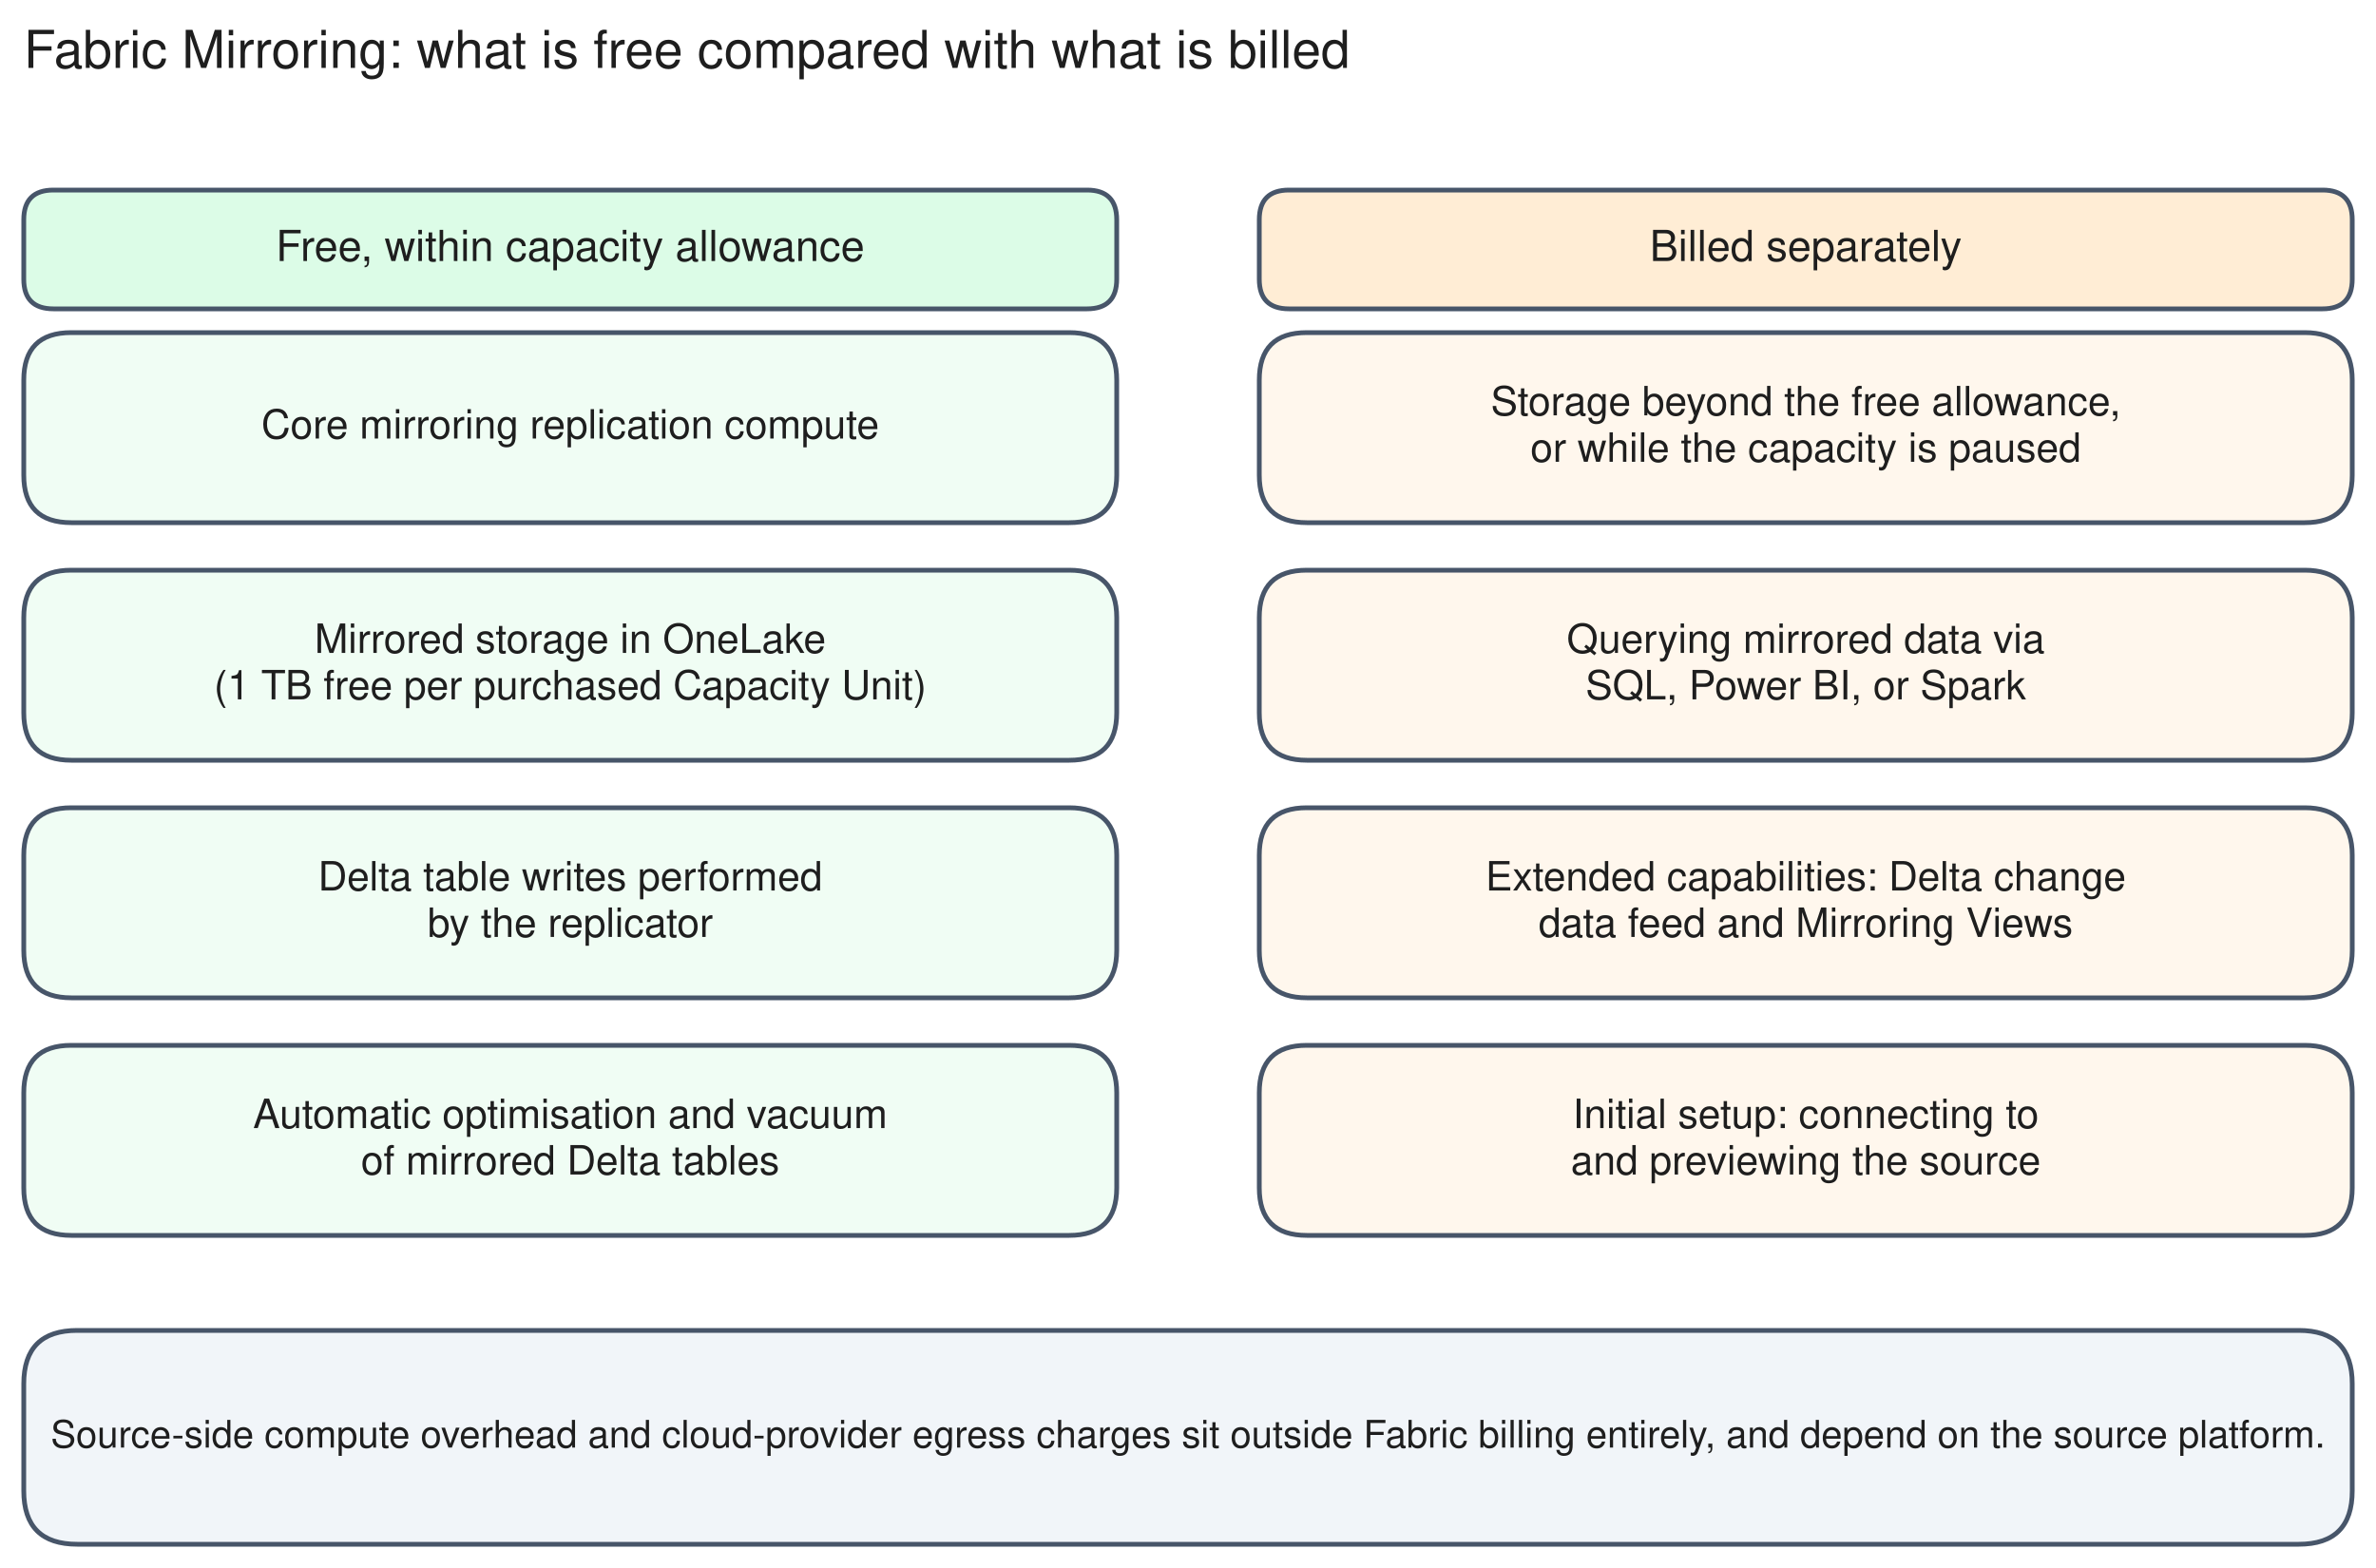
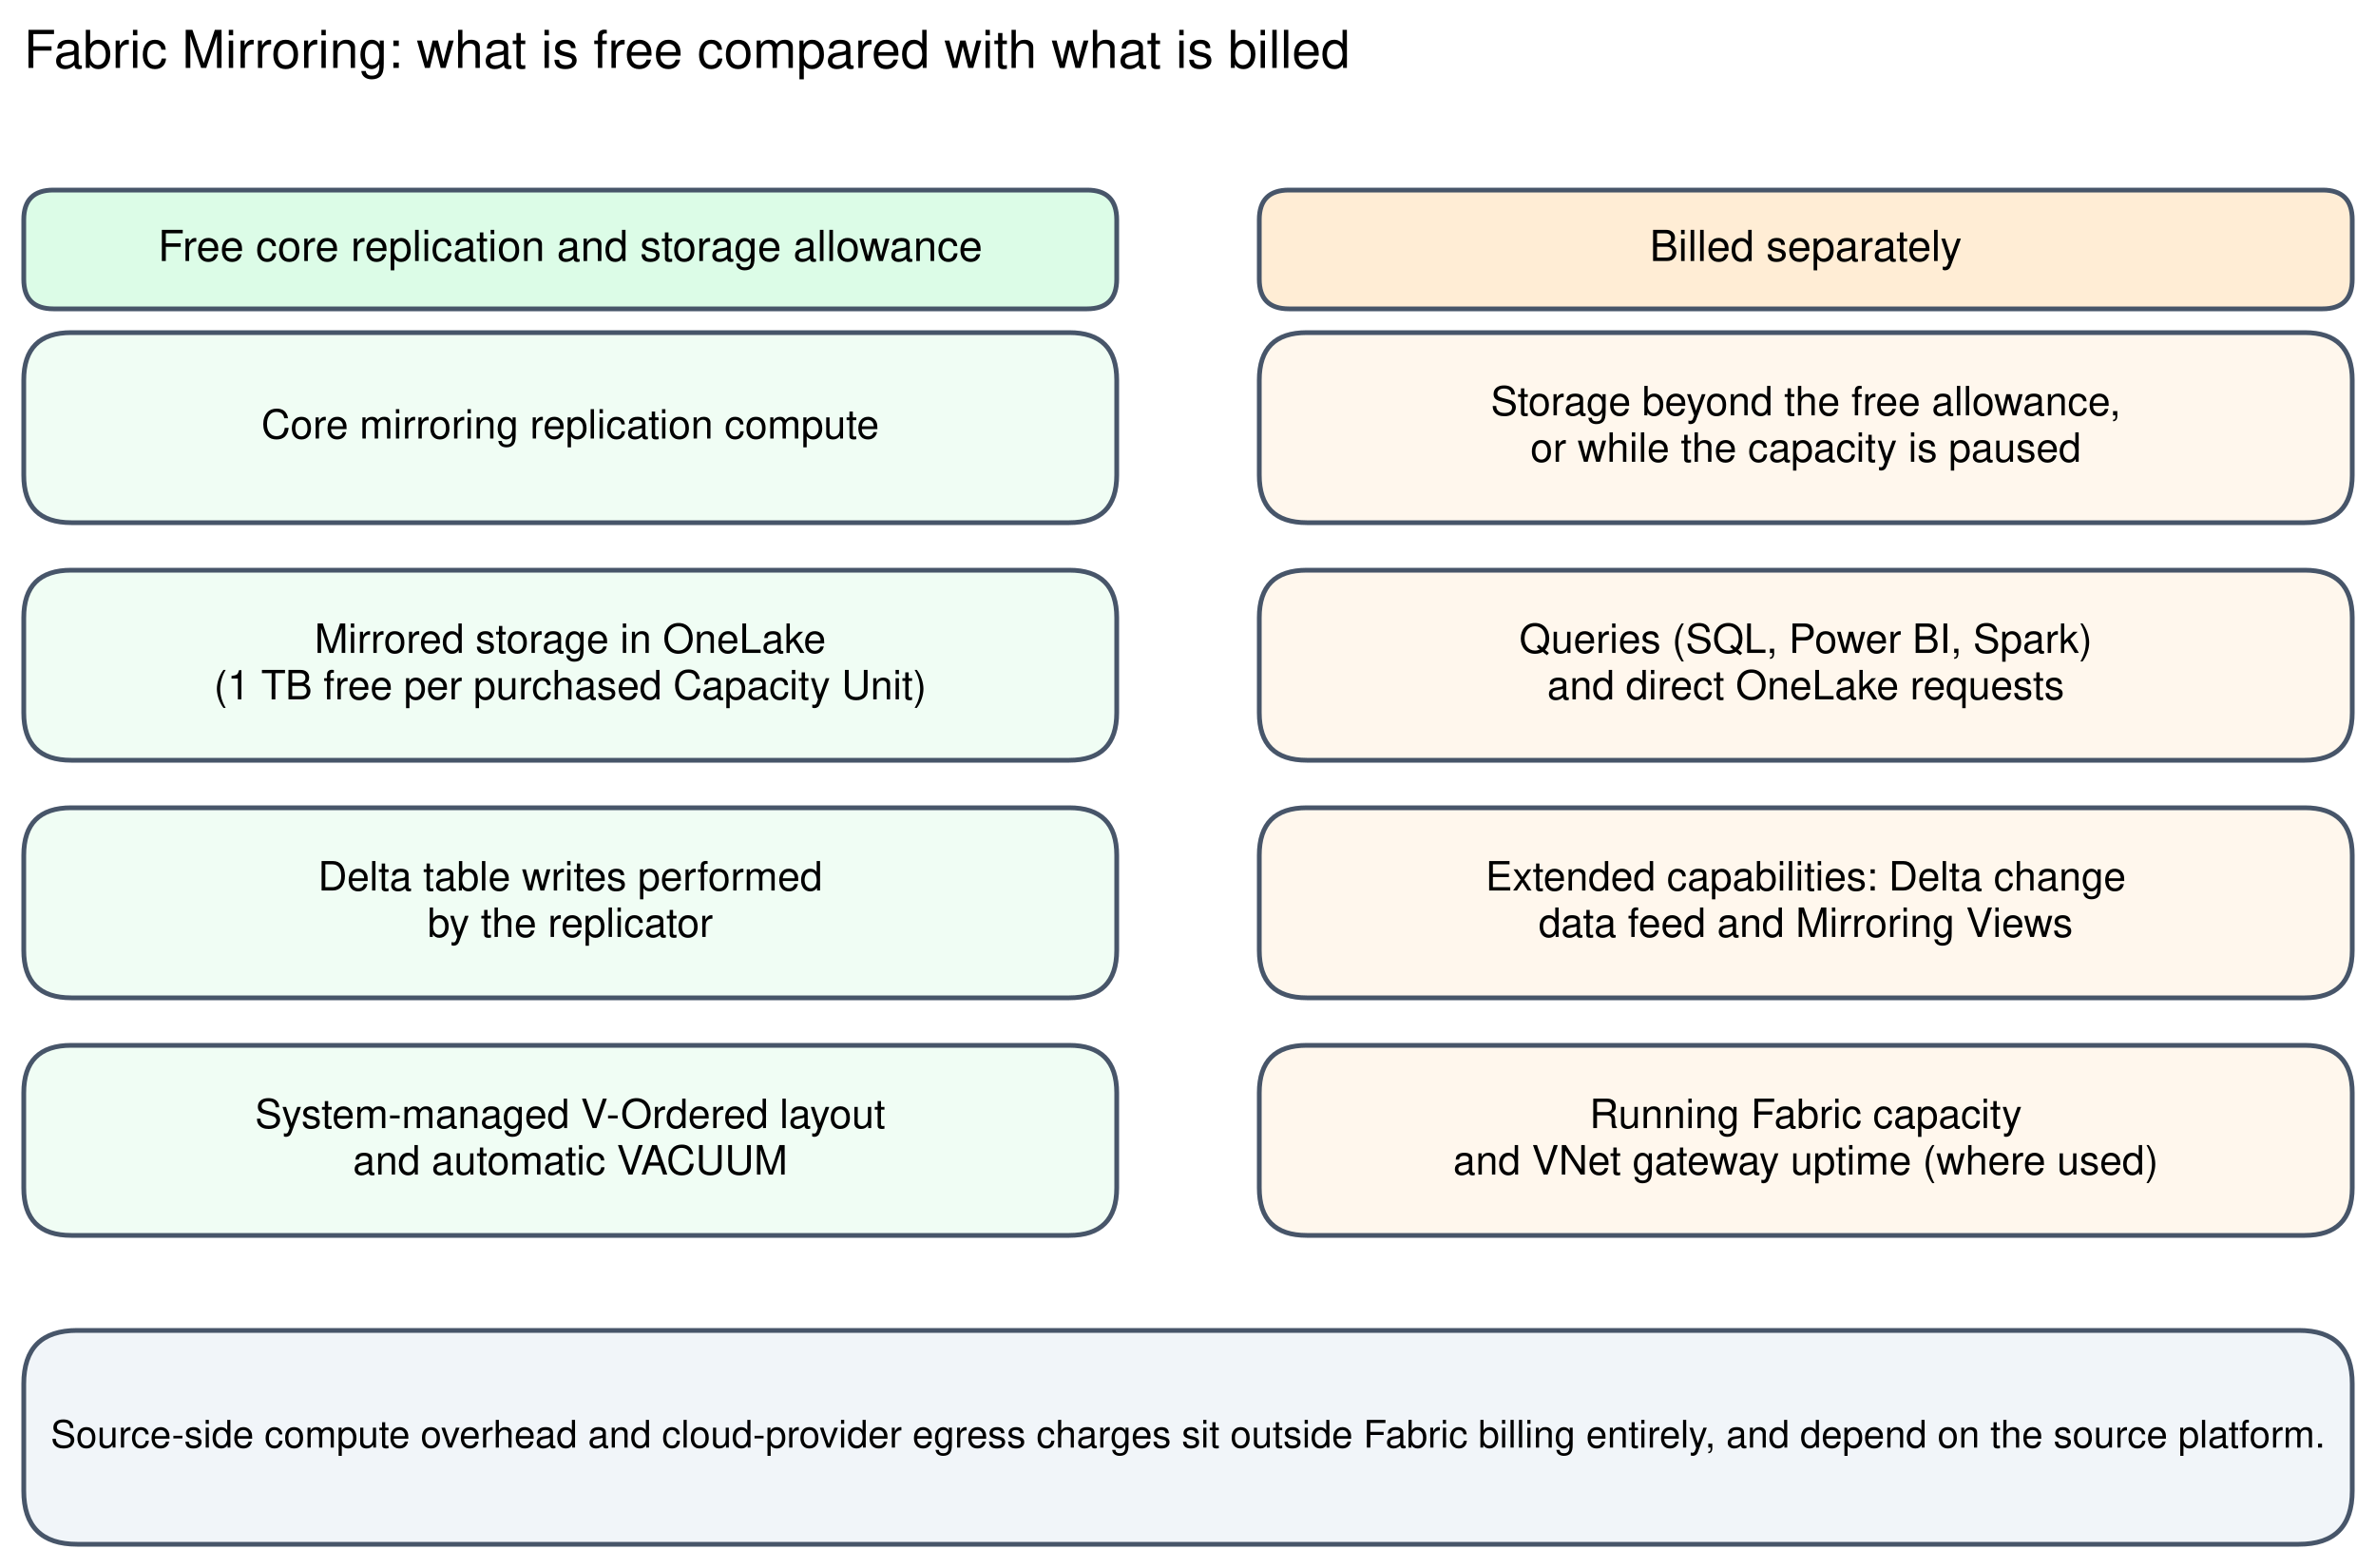
<svg xmlns="http://www.w3.org/2000/svg" version="1.1" viewBox="0 0 1000 660" width="1000" height="660">
  <defs>
    <style class="style-fonts">
      </style>
  </defs>
  <rect x="0" y="0" width="1000" height="660" fill="#ffffff" />
  <g transform="translate(10 10) rotate(0 279.9897 12.65)">
-     <text x="0" y="18.59" font-family="Helvetica, Segoe UI Emoji" font-size="22px" fill="#1e1e1e" text-anchor="start" style="white-space: pre;" direction="ltr" dominant-baseline="alphabetic">Fabric Mirroring: what is free compared with what is billed</text>
+     <text x="0" y="18.59" font-family="Helvetica, Segoe UI Emoji" font-size="22px" fill="#000000" text-anchor="start" style="white-space: pre;" direction="ltr" dominant-baseline="alphabetic">Fabric Mirroring: what is free compared with what is billed</text>
  </g>
  <g stroke-linecap="round" transform="translate(10 80) rotate(0 230 25)">
    <path d="M12.5 0 C141.71 0, 270.92 0, 447.5 0 C455.83 0, 460 4.17, 460 12.5 C460 21.11, 460 29.71, 460 37.5 C460 45.83, 455.83 50, 447.5 50 C293.4 50, 139.3 50, 12.5 50 C4.17 50, 0 45.83, 0 37.5 C0 32.16, 0 26.82, 0 12.5 C0 4.17, 4.17 0, 12.5 0" stroke="none" stroke-width="0" fill="#dcfce7" />
    <path d="M12.5 0 C186.34 0, 360.18 0, 447.5 0 M12.5 0 C185.75 0, 358.99 0, 447.5 0 M447.5 0 C455.83 0, 460 4.17, 460 12.5 M447.5 0 C455.83 0, 460 4.17, 460 12.5 M460 12.5 C460 21.62, 460 30.74, 460 37.5 M460 12.5 C460 22.47, 460 32.45, 460 37.5 M460 37.5 C460 45.83, 455.83 50, 447.5 50 M460 37.5 C460 45.83, 455.83 50, 447.5 50 M447.5 50 C300.04 50, 152.59 50, 12.5 50 M447.5 50 C320.12 50, 192.73 50, 12.5 50 M12.5 50 C4.17 50, 0 45.83, 0 37.5 M12.5 50 C4.17 50, 0 45.83, 0 37.5 M0 37.5 C0 28.17, 0 18.83, 0 12.5 M0 37.5 C0 30.98, 0 24.46, 0 12.5 M0 12.5 C0 4.17, 4.17 0, 12.5 0 M0 12.5 C0 4.17, 4.17 0, 12.5 0" stroke="#475569" stroke-width="2" fill="none" />
  </g>
-   <g transform="translate(115.4414 94.65) rotate(0 124.5586 10.35)">
-     <text x="124.559" y="15.21" font-family="Helvetica, Segoe UI Emoji" font-size="18px" fill="#1e1e1e" text-anchor="middle" style="white-space: pre;" direction="ltr" dominant-baseline="alphabetic">Free, within capacity allowance</text>
+   <g transform="translate(65.40088 94.65) rotate(0 174.5991 10.35)">
+     <text x="174.599" y="15.21" font-family="Helvetica, Segoe UI Emoji" font-size="18px" fill="#000000" text-anchor="middle" style="white-space: pre;" direction="ltr" dominant-baseline="alphabetic">Free core replication and storage allowance</text>
  </g>
  <g stroke-linecap="round" transform="translate(530 80) rotate(0 230 25)">
    <path d="M12.5 0 C129.7 0, 246.9 0, 447.5 0 C455.83 0, 460 4.17, 460 12.5 C460 19.35, 460 26.21, 460 37.5 C460 45.83, 455.83 50, 447.5 50 C329.87 50, 212.24 50, 12.5 50 C4.17 50, 0 45.83, 0 37.5 C0 28.26, 0 19.02, 0 12.5 C0 4.17, 4.17 0, 12.5 0" stroke="none" stroke-width="0" fill="#ffedd5" />
    <path d="M12.5 0 C114.73 0, 216.95 0, 447.5 0 M12.5 0 C139.98 0, 267.45 0, 447.5 0 M447.5 0 C455.83 0, 460 4.17, 460 12.5 M447.5 0 C455.83 0, 460 4.17, 460 12.5 M460 12.5 C460 21.91, 460 31.31, 460 37.5 M460 12.5 C460 19.67, 460 26.85, 460 37.5 M460 37.5 C460 45.83, 455.83 50, 447.5 50 M460 37.5 C460 45.83, 455.83 50, 447.5 50 M447.5 50 C348.8 50, 250.09 50, 12.5 50 M447.5 50 C291.14 50, 134.79 50, 12.5 50 M12.5 50 C4.17 50, 0 45.83, 0 37.5 M12.5 50 C4.17 50, 0 45.83, 0 37.5 M0 37.5 C0 27.85, 0 18.19, 0 12.5 M0 37.5 C0 29.51, 0 21.52, 0 12.5 M0 12.5 C0 4.17, 4.17 0, 12.5 0 M0 12.5 C0 4.17, 4.17 0, 12.5 0" stroke="#475569" stroke-width="2" fill="none" />
  </g>
  <g transform="translate(693.9634 94.65) rotate(0 66.03662 10.35)">
-     <text x="66.037" y="15.21" font-family="Helvetica, Segoe UI Emoji" font-size="18px" fill="#1e1e1e" text-anchor="middle" style="white-space: pre;" direction="ltr" dominant-baseline="alphabetic">Billed separately</text>
+     <text x="66.037" y="15.21" font-family="Helvetica, Segoe UI Emoji" font-size="18px" fill="#000000" text-anchor="middle" style="white-space: pre;" direction="ltr" dominant-baseline="alphabetic">Billed separately</text>
  </g>
  <g stroke-linecap="round" transform="translate(10 140) rotate(0 230 40)">
    <path d="M20 0 C152.55 0, 285.1 0, 440 0 C453.33 0, 460 6.67, 460 20 C460 34.67, 460 49.34, 460 60 C460 73.33, 453.33 80, 440 80 C319.78 80, 199.56 80, 20 80 C6.67 80, 0 73.33, 0 60 C0 50.85, 0 41.7, 0 20 C0 6.67, 6.67 0, 20 0" stroke="none" stroke-width="0" fill="#f0fdf4" />
    <path d="M20 0 C133.76 0, 247.52 0, 440 0 M20 0 C143.71 0, 267.42 0, 440 0 M440 0 C453.33 0, 460 6.67, 460 20 M440 0 C453.33 0, 460 6.67, 460 20 M460 20 C460 35.13, 460 50.27, 460 60 M460 20 C460 31.96, 460 43.92, 460 60 M460 60 C460 73.33, 453.33 80, 440 80 M460 60 C460 73.33, 453.33 80, 440 80 M440 80 C334.89 80, 229.79 80, 20 80 M440 80 C308.63 80, 177.27 80, 20 80 M20 80 C6.67 80, 0 73.33, 0 60 M20 80 C6.67 80, 0 73.33, 0 60 M0 60 C0 47.16, 0 34.31, 0 20 M0 60 C0 47.91, 0 35.81, 0 20 M0 20 C0 6.67, 6.67 0, 20 0 M0 20 C0 6.67, 6.67 0, 20 0" stroke="#475569" stroke-width="2" fill="none" />
  </g>
  <g transform="translate(109.6155 170.225) rotate(0 130.3845 9.775)">
-     <text x="130.385" y="14.365" font-family="Helvetica, Segoe UI Emoji" font-size="17px" fill="#1e1e1e" text-anchor="middle" style="white-space: pre;" direction="ltr" dominant-baseline="alphabetic">Core mirroring replication compute</text>
+     <text x="130.385" y="14.365" font-family="Helvetica, Segoe UI Emoji" font-size="17px" fill="#000000" text-anchor="middle" style="white-space: pre;" direction="ltr" dominant-baseline="alphabetic">Core mirroring replication compute</text>
  </g>
  <g stroke-linecap="round" transform="translate(10 240) rotate(0 230 40)">
    <path d="M20 0 C120.13 0, 220.26 0, 440 0 C453.33 0, 460 6.67, 460 20 C460 30.87, 460 41.74, 460 60 C460 73.33, 453.33 80, 440 80 C333.19 80, 226.38 80, 20 80 C6.67 80, 0 73.33, 0 60 C0 44.79, 0 29.57, 0 20 C0 6.67, 6.67 0, 20 0" stroke="none" stroke-width="0" fill="#f0fdf4" />
    <path d="M20 0 C116.81 0, 213.62 0, 440 0 M20 0 C144.14 0, 268.29 0, 440 0 M440 0 C453.33 0, 460 6.67, 460 20 M440 0 C453.33 0, 460 6.67, 460 20 M460 20 C460 34.53, 460 49.06, 460 60 M460 20 C460 34.37, 460 48.74, 460 60 M460 60 C460 73.33, 453.33 80, 440 80 M460 60 C460 73.33, 453.33 80, 440 80 M440 80 C344.77 80, 249.53 80, 20 80 M440 80 C301.22 80, 162.43 80, 20 80 M20 80 C6.67 80, 0 73.33, 0 60 M20 80 C6.67 80, 0 73.33, 0 60 M0 60 C0 51.27, 0 42.55, 0 20 M0 60 C0 45.95, 0 31.89, 0 20 M0 20 C0 6.67, 6.67 0, 20 0 M0 20 C0 6.67, 6.67 0, 20 0" stroke="#475569" stroke-width="2" fill="none" />
  </g>
  <g transform="translate(89.76831 260.45) rotate(0 150.2317 19.55)">
-     <text x="150.232" y="14.365" font-family="Helvetica, Segoe UI Emoji" font-size="17px" fill="#1e1e1e" text-anchor="middle" style="white-space: pre;" direction="ltr" dominant-baseline="alphabetic">Mirrored storage in OneLake</text>
-     <text x="150.232" y="33.915" font-family="Helvetica, Segoe UI Emoji" font-size="17px" fill="#1e1e1e" text-anchor="middle" style="white-space: pre;" direction="ltr" dominant-baseline="alphabetic">(1 TB free per purchased Capacity Unit)</text>
+     <text x="150.232" y="14.365" font-family="Helvetica, Segoe UI Emoji" font-size="17px" fill="#000000" text-anchor="middle" style="white-space: pre;" direction="ltr" dominant-baseline="alphabetic">Mirrored storage in OneLake</text>
+     <text x="150.232" y="33.915" font-family="Helvetica, Segoe UI Emoji" font-size="17px" fill="#000000" text-anchor="middle" style="white-space: pre;" direction="ltr" dominant-baseline="alphabetic">(1 TB free per purchased Capacity Unit)</text>
  </g>
  <g stroke-linecap="round" transform="translate(10 340) rotate(0 230 40)">
    <path d="M20 0 C139.01 0, 258.02 0, 440 0 C453.33 0, 460 6.67, 460 20 C460 29.99, 460 39.97, 460 60 C460 73.33, 453.33 80, 440 80 C329.96 80, 219.91 80, 20 80 C6.67 80, 0 73.33, 0 60 C0 44.91, 0 29.82, 0 20 C0 6.67, 6.67 0, 20 0" stroke="none" stroke-width="0" fill="#f0fdf4" />
    <path d="M20 0 C128.83 0, 237.66 0, 440 0 M20 0 C159.17 0, 298.34 0, 440 0 M440 0 C453.33 0, 460 6.67, 460 20 M440 0 C453.33 0, 460 6.67, 460 20 M460 20 C460 35.2, 460 50.4, 460 60 M460 20 C460 28.34, 460 36.68, 460 60 M460 60 C460 73.33, 453.33 80, 440 80 M460 60 C460 73.33, 453.33 80, 440 80 M440 80 C305.42 80, 170.84 80, 20 80 M440 80 C348.56 80, 257.13 80, 20 80 M20 80 C6.67 80, 0 73.33, 0 60 M20 80 C6.67 80, 0 73.33, 0 60 M0 60 C0 50.58, 0 41.15, 0 20 M0 60 C0 45.05, 0 30.11, 0 20 M0 20 C0 6.67, 6.67 0, 20 0 M0 20 C0 6.67, 6.67 0, 20 0" stroke="#475569" stroke-width="2" fill="none" />
  </g>
  <g transform="translate(133.7043 360.45) rotate(0 106.2957 19.55)">
-     <text x="106.296" y="14.365" font-family="Helvetica, Segoe UI Emoji" font-size="17px" fill="#1e1e1e" text-anchor="middle" style="white-space: pre;" direction="ltr" dominant-baseline="alphabetic">Delta table writes performed</text>
-     <text x="106.296" y="33.915" font-family="Helvetica, Segoe UI Emoji" font-size="17px" fill="#1e1e1e" text-anchor="middle" style="white-space: pre;" direction="ltr" dominant-baseline="alphabetic">by the replicator</text>
+     <text x="106.296" y="14.365" font-family="Helvetica, Segoe UI Emoji" font-size="17px" fill="#000000" text-anchor="middle" style="white-space: pre;" direction="ltr" dominant-baseline="alphabetic">Delta table writes performed</text>
+     <text x="106.296" y="33.915" font-family="Helvetica, Segoe UI Emoji" font-size="17px" fill="#000000" text-anchor="middle" style="white-space: pre;" direction="ltr" dominant-baseline="alphabetic">by the replicator</text>
  </g>
  <g stroke-linecap="round" transform="translate(10 440) rotate(0 230 40)">
    <path d="M20 0 C179.58 0, 339.15 0, 440 0 C453.33 0, 460 6.67, 460 20 C460 30.09, 460 40.19, 460 60 C460 73.33, 453.33 80, 440 80 C315.48 80, 190.95 80, 20 80 C6.67 80, 0 73.33, 0 60 C0 51.03, 0 42.06, 0 20 C0 6.67, 6.67 0, 20 0" stroke="none" stroke-width="0" fill="#f0fdf4" />
    <path d="M20 0 C165.79 0, 311.59 0, 440 0 M20 0 C168.63 0, 317.25 0, 440 0 M440 0 C453.33 0, 460 6.67, 460 20 M440 0 C453.33 0, 460 6.67, 460 20 M460 20 C460 28.22, 460 36.45, 460 60 M460 20 C460 35.15, 460 50.3, 460 60 M460 60 C460 73.33, 453.33 80, 440 80 M460 60 C460 73.33, 453.33 80, 440 80 M440 80 C330.74 80, 221.47 80, 20 80 M440 80 C318.33 80, 196.66 80, 20 80 M20 80 C6.67 80, 0 73.33, 0 60 M20 80 C6.67 80, 0 73.33, 0 60 M0 60 C0 45.25, 0 30.51, 0 20 M0 60 C0 48.02, 0 36.03, 0 20 M0 20 C0 6.67, 6.67 0, 20 0 M0 20 C0 6.67, 6.67 0, 20 0" stroke="#475569" stroke-width="2" fill="none" />
  </g>
-   <g transform="translate(105.822 460.45) rotate(0 134.178 19.55)">
-     <text x="134.178" y="14.365" font-family="Helvetica, Segoe UI Emoji" font-size="17px" fill="#1e1e1e" text-anchor="middle" style="white-space: pre;" direction="ltr" dominant-baseline="alphabetic">Automatic optimisation and vacuum</text>
-     <text x="134.178" y="33.915" font-family="Helvetica, Segoe UI Emoji" font-size="17px" fill="#1e1e1e" text-anchor="middle" style="white-space: pre;" direction="ltr" dominant-baseline="alphabetic">of mirrored Delta tables</text>
+   <g transform="translate(106.7683 460.45) rotate(0 133.2317 19.55)">
+     <text x="133.232" y="14.365" font-family="Helvetica, Segoe UI Emoji" font-size="17px" fill="#000000" text-anchor="middle" style="white-space: pre;" direction="ltr" dominant-baseline="alphabetic">System-managed V-Ordered layout</text>
+     <text x="133.232" y="33.915" font-family="Helvetica, Segoe UI Emoji" font-size="17px" fill="#000000" text-anchor="middle" style="white-space: pre;" direction="ltr" dominant-baseline="alphabetic">and automatic VACUUM</text>
  </g>
  <g stroke-linecap="round" transform="translate(530 140) rotate(0 230 40)">
    <path d="M20 0 C145.21 0, 270.42 0, 440 0 C453.33 0, 460 6.67, 460 20 C460 30.9, 460 41.8, 460 60 C460 73.33, 453.33 80, 440 80 C281.18 80, 122.35 80, 20 80 C6.67 80, 0 73.33, 0 60 C0 44.67, 0 29.34, 0 20 C0 6.67, 6.67 0, 20 0" stroke="none" stroke-width="0" fill="#fff7ed" />
    <path d="M20 0 C184.58 0, 349.17 0, 440 0 M20 0 C136.08 0, 252.15 0, 440 0 M440 0 C453.33 0, 460 6.67, 460 20 M440 0 C453.33 0, 460 6.67, 460 20 M460 20 C460 33.85, 460 47.69, 460 60 M460 20 C460 30.6, 460 41.19, 460 60 M460 60 C460 73.33, 453.33 80, 440 80 M460 60 C460 73.33, 453.33 80, 440 80 M440 80 C319.41 80, 198.81 80, 20 80 M440 80 C312.89 80, 185.78 80, 20 80 M20 80 C6.67 80, 0 73.33, 0 60 M20 80 C6.67 80, 0 73.33, 0 60 M0 60 C0 50.87, 0 41.74, 0 20 M0 60 C0 47.42, 0 34.84, 0 20 M0 20 C0 6.67, 6.67 0, 20 0 M0 20 C0 6.67, 6.67 0, 20 0" stroke="#475569" stroke-width="2" fill="none" />
  </g>
  <g transform="translate(626.2703 160.45) rotate(0 133.7297 19.55)">
-     <text x="133.73" y="14.365" font-family="Helvetica, Segoe UI Emoji" font-size="17px" fill="#1e1e1e" text-anchor="middle" style="white-space: pre;" direction="ltr" dominant-baseline="alphabetic">Storage beyond the free allowance,</text>
-     <text x="133.73" y="33.915" font-family="Helvetica, Segoe UI Emoji" font-size="17px" fill="#1e1e1e" text-anchor="middle" style="white-space: pre;" direction="ltr" dominant-baseline="alphabetic">or while the capacity is paused</text>
+     <text x="133.73" y="14.365" font-family="Helvetica, Segoe UI Emoji" font-size="17px" fill="#000000" text-anchor="middle" style="white-space: pre;" direction="ltr" dominant-baseline="alphabetic">Storage beyond the free allowance,</text>
+     <text x="133.73" y="33.915" font-family="Helvetica, Segoe UI Emoji" font-size="17px" fill="#000000" text-anchor="middle" style="white-space: pre;" direction="ltr" dominant-baseline="alphabetic">or while the capacity is paused</text>
  </g>
  <g stroke-linecap="round" transform="translate(530 240) rotate(0 230 40)">
    <path d="M20 0 C172.08 0, 324.16 0, 440 0 C453.33 0, 460 6.67, 460 20 C460 31.21, 460 42.41, 460 60 C460 73.33, 453.33 80, 440 80 C315.1 80, 190.19 80, 20 80 C6.67 80, 0 73.33, 0 60 C0 44.43, 0 28.86, 0 20 C0 6.67, 6.67 0, 20 0" stroke="none" stroke-width="0" fill="#fff7ed" />
    <path d="M20 0 C187.27 0, 354.54 0, 440 0 M20 0 C169.65 0, 319.3 0, 440 0 M440 0 C453.33 0, 460 6.67, 460 20 M440 0 C453.33 0, 460 6.67, 460 20 M460 20 C460 35.96, 460 51.92, 460 60 M460 20 C460 33.31, 460 46.62, 460 60 M460 60 C460 73.33, 453.33 80, 440 80 M460 60 C460 73.33, 453.33 80, 440 80 M440 80 C317.01 80, 194.02 80, 20 80 M440 80 C298.99 80, 157.97 80, 20 80 M20 80 C6.67 80, 0 73.33, 0 60 M20 80 C6.67 80, 0 73.33, 0 60 M0 60 C0 49.57, 0 39.14, 0 20 M0 60 C0 44.54, 0 29.07, 0 20 M0 20 C0 6.67, 6.67 0, 20 0 M0 20 C0 6.67, 6.67 0, 20 0" stroke="#475569" stroke-width="2" fill="none" />
  </g>
-   <g transform="translate(659.3738 260.45) rotate(0 100.6262 19.55)">
-     <text x="100.626" y="14.365" font-family="Helvetica, Segoe UI Emoji" font-size="17px" fill="#1e1e1e" text-anchor="middle" style="white-space: pre;" direction="ltr" dominant-baseline="alphabetic">Querying mirrored data via</text>
-     <text x="100.626" y="33.915" font-family="Helvetica, Segoe UI Emoji" font-size="17px" fill="#1e1e1e" text-anchor="middle" style="white-space: pre;" direction="ltr" dominant-baseline="alphabetic">SQL, Power BI, or Spark</text>
+   <g transform="translate(639.0701 260.45) rotate(0 120.9299 19.55)">
+     <text x="120.93" y="14.365" font-family="Helvetica, Segoe UI Emoji" font-size="17px" fill="#000000" text-anchor="middle" style="white-space: pre;" direction="ltr" dominant-baseline="alphabetic">Queries (SQL, Power BI, Spark)</text>
+     <text x="120.93" y="33.915" font-family="Helvetica, Segoe UI Emoji" font-size="17px" fill="#000000" text-anchor="middle" style="white-space: pre;" direction="ltr" dominant-baseline="alphabetic">and direct OneLake requests</text>
  </g>
  <g stroke-linecap="round" transform="translate(530 340) rotate(0 230 40)">
    <path d="M20 0 C105.72 0, 191.45 0, 440 0 C453.33 0, 460 6.67, 460 20 C460 31.97, 460 43.94, 460 60 C460 73.33, 453.33 80, 440 80 C307.59 80, 175.19 80, 20 80 C6.67 80, 0 73.33, 0 60 C0 47.26, 0 34.52, 0 20 C0 6.67, 6.67 0, 20 0" stroke="none" stroke-width="0" fill="#fff7ed" />
    <path d="M20 0 C143.08 0, 266.16 0, 440 0 M20 0 C127.95 0, 235.89 0, 440 0 M440 0 C453.33 0, 460 6.67, 460 20 M440 0 C453.33 0, 460 6.67, 460 20 M460 20 C460 31.48, 460 42.96, 460 60 M460 20 C460 33.13, 460 46.26, 460 60 M460 60 C460 73.33, 453.33 80, 440 80 M460 60 C460 73.33, 453.33 80, 440 80 M440 80 C289.04 80, 138.07 80, 20 80 M440 80 C294.11 80, 148.23 80, 20 80 M20 80 C6.67 80, 0 73.33, 0 60 M20 80 C6.67 80, 0 73.33, 0 60 M0 60 C0 47.22, 0 34.44, 0 20 M0 60 C0 51.51, 0 43.02, 0 20 M0 20 C0 6.67, 6.67 0, 20 0 M0 20 C0 6.67, 6.67 0, 20 0" stroke="#475569" stroke-width="2" fill="none" />
  </g>
  <g transform="translate(624.855 360.45) rotate(0 135.145 19.55)">
-     <text x="135.145" y="14.365" font-family="Helvetica, Segoe UI Emoji" font-size="17px" fill="#1e1e1e" text-anchor="middle" style="white-space: pre;" direction="ltr" dominant-baseline="alphabetic">Extended capabilities: Delta change</text>
-     <text x="135.145" y="33.915" font-family="Helvetica, Segoe UI Emoji" font-size="17px" fill="#1e1e1e" text-anchor="middle" style="white-space: pre;" direction="ltr" dominant-baseline="alphabetic">data feed and Mirroring Views</text>
+     <text x="135.145" y="14.365" font-family="Helvetica, Segoe UI Emoji" font-size="17px" fill="#000000" text-anchor="middle" style="white-space: pre;" direction="ltr" dominant-baseline="alphabetic">Extended capabilities: Delta change</text>
+     <text x="135.145" y="33.915" font-family="Helvetica, Segoe UI Emoji" font-size="17px" fill="#000000" text-anchor="middle" style="white-space: pre;" direction="ltr" dominant-baseline="alphabetic">data feed and Mirroring Views</text>
  </g>
  <g stroke-linecap="round" transform="translate(530 440) rotate(0 230 40)">
    <path d="M20 0 C104.07 0, 188.14 0, 440 0 C453.33 0, 460 6.67, 460 20 C460 29.64, 460 39.28, 460 60 C460 73.33, 453.33 80, 440 80 C327.74 80, 215.49 80, 20 80 C6.67 80, 0 73.33, 0 60 C0 51.11, 0 42.21, 0 20 C0 6.67, 6.67 0, 20 0" stroke="none" stroke-width="0" fill="#fff7ed" />
    <path d="M20 0 C143.71 0, 267.42 0, 440 0 M20 0 C119.87 0, 219.73 0, 440 0 M440 0 C453.33 0, 460 6.67, 460 20 M440 0 C453.33 0, 460 6.67, 460 20 M460 20 C460 31.96, 460 43.92, 460 60 M460 20 C460 31.69, 460 43.38, 460 60 M460 60 C460 73.33, 453.33 80, 440 80 M460 60 C460 73.33, 453.33 80, 440 80 M440 80 C308.63 80, 177.27 80, 20 80 M440 80 C318.78 80, 197.55 80, 20 80 M20 80 C6.67 80, 0 73.33, 0 60 M20 80 C6.67 80, 0 73.33, 0 60 M0 60 C0 47.91, 0 35.81, 0 20 M0 60 C0 44.25, 0 28.5, 0 20 M0 20 C0 6.67, 6.67 0, 20 0 M0 20 C0 6.67, 6.67 0, 20 0" stroke="#475569" stroke-width="2" fill="none" />
  </g>
-   <g transform="translate(660.7725 460.45) rotate(0 99.22754 19.55)">
-     <text x="99.228" y="14.365" font-family="Helvetica, Segoe UI Emoji" font-size="17px" fill="#1e1e1e" text-anchor="middle" style="white-space: pre;" direction="ltr" dominant-baseline="alphabetic">Initial setup: connecting to</text>
-     <text x="99.228" y="33.915" font-family="Helvetica, Segoe UI Emoji" font-size="17px" fill="#1e1e1e" text-anchor="middle" style="white-space: pre;" direction="ltr" dominant-baseline="alphabetic">and previewing the source</text>
+   <g transform="translate(610.698 460.45) rotate(0 149.302 19.55)">
+     <text x="149.302" y="14.365" font-family="Helvetica, Segoe UI Emoji" font-size="17px" fill="#000000" text-anchor="middle" style="white-space: pre;" direction="ltr" dominant-baseline="alphabetic">Running Fabric capacity</text>
+     <text x="149.302" y="33.915" font-family="Helvetica, Segoe UI Emoji" font-size="17px" fill="#000000" text-anchor="middle" style="white-space: pre;" direction="ltr" dominant-baseline="alphabetic">and VNet gateway uptime (where used)</text>
  </g>
  <g stroke-linecap="round" transform="translate(10 560) rotate(0 490 45)">
    <path d="M22.5 0 C307.26 0, 592.02 0, 957.5 0 C972.5 0, 980 7.5, 980 22.5 C980 34.49, 980 46.49, 980 67.5 C980 82.5, 972.5 90, 957.5 90 C723.4 90, 489.31 90, 22.5 90 C7.5 90, 0 82.5, 0 67.5 C0 54.49, 0 41.48, 0 22.5 C0 7.5, 7.5 0, 22.5 0" stroke="none" stroke-width="0" fill="#f1f5f9" />
    <path d="M22.5 0 C298.87 0, 575.23 0, 957.5 0 M22.5 0 C254.37 0, 486.23 0, 957.5 0 M957.5 0 C972.5 0, 980 7.5, 980 22.5 M957.5 0 C972.5 0, 980 7.5, 980 22.5 M980 22.5 C980 38.67, 980 54.84, 980 67.5 M980 22.5 C980 34.57, 980 46.64, 980 67.5 M980 67.5 C980 82.5, 972.5 90, 957.5 90 M980 67.5 C980 82.5, 972.5 90, 957.5 90 M957.5 90 C648.54 90, 339.58 90, 22.5 90 M957.5 90 C673.38 90, 389.26 90, 22.5 90 M22.5 90 C7.5 90, 0 82.5, 0 67.5 M22.5 90 C7.5 90, 0 82.5, 0 67.5 M0 67.5 C0 51.69, 0 35.88, 0 22.5 M0 67.5 C0 54.51, 0 41.51, 0 22.5 M0 22.5 C0 7.5, 7.5 0, 22.5 0 M0 22.5 C0 7.5, 7.5 0, 22.5 0" stroke="#475569" stroke-width="2" fill="none" />
  </g>
  <g transform="translate(19.87891 595.8) rotate(0 480.1211 9.2)">
-     <text x="480.121" y="13.52" font-family="Helvetica, Segoe UI Emoji" font-size="16px" fill="#1e1e1e" text-anchor="middle" style="white-space: pre;" direction="ltr" dominant-baseline="alphabetic">Source-side compute overhead and cloud-provider egress charges sit outside Fabric billing entirely, and depend on the source platform.</text>
+     <text x="480.121" y="13.52" font-family="Helvetica, Segoe UI Emoji" font-size="16px" fill="#000000" text-anchor="middle" style="white-space: pre;" direction="ltr" dominant-baseline="alphabetic">Source-side compute overhead and cloud-provider egress charges sit outside Fabric billing entirely, and depend on the source platform.</text>
  </g>
</svg>
